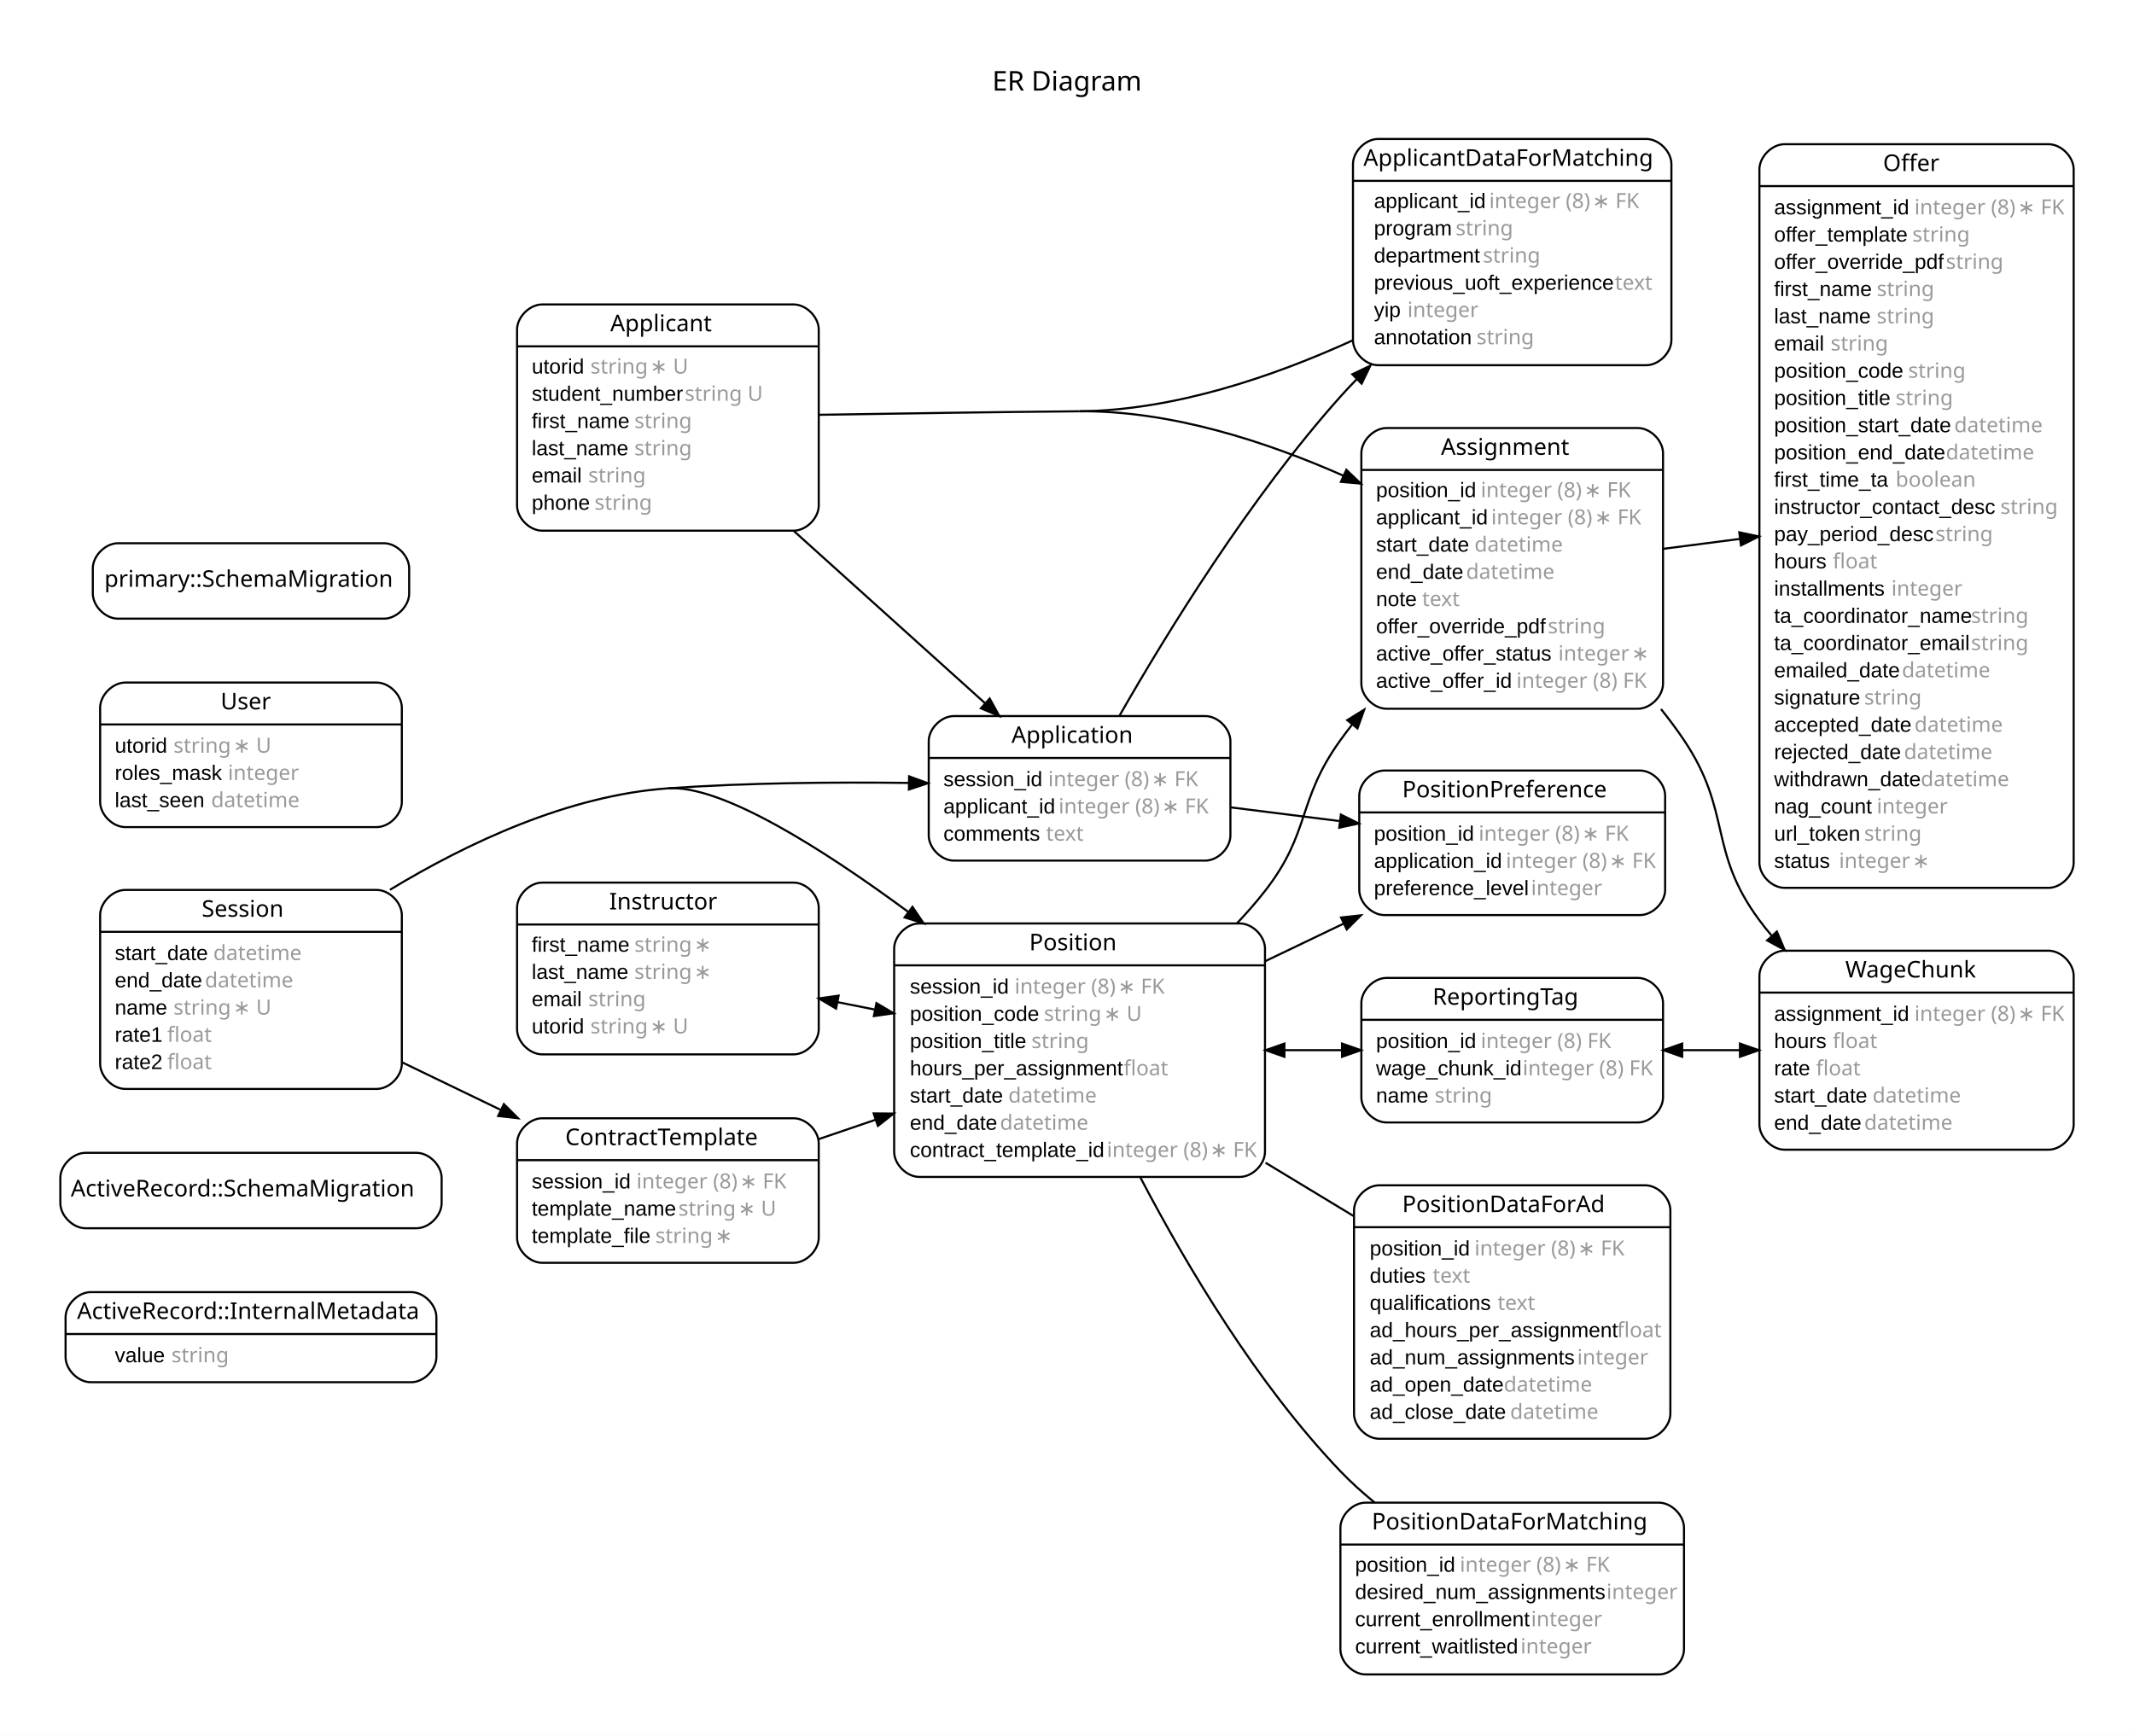
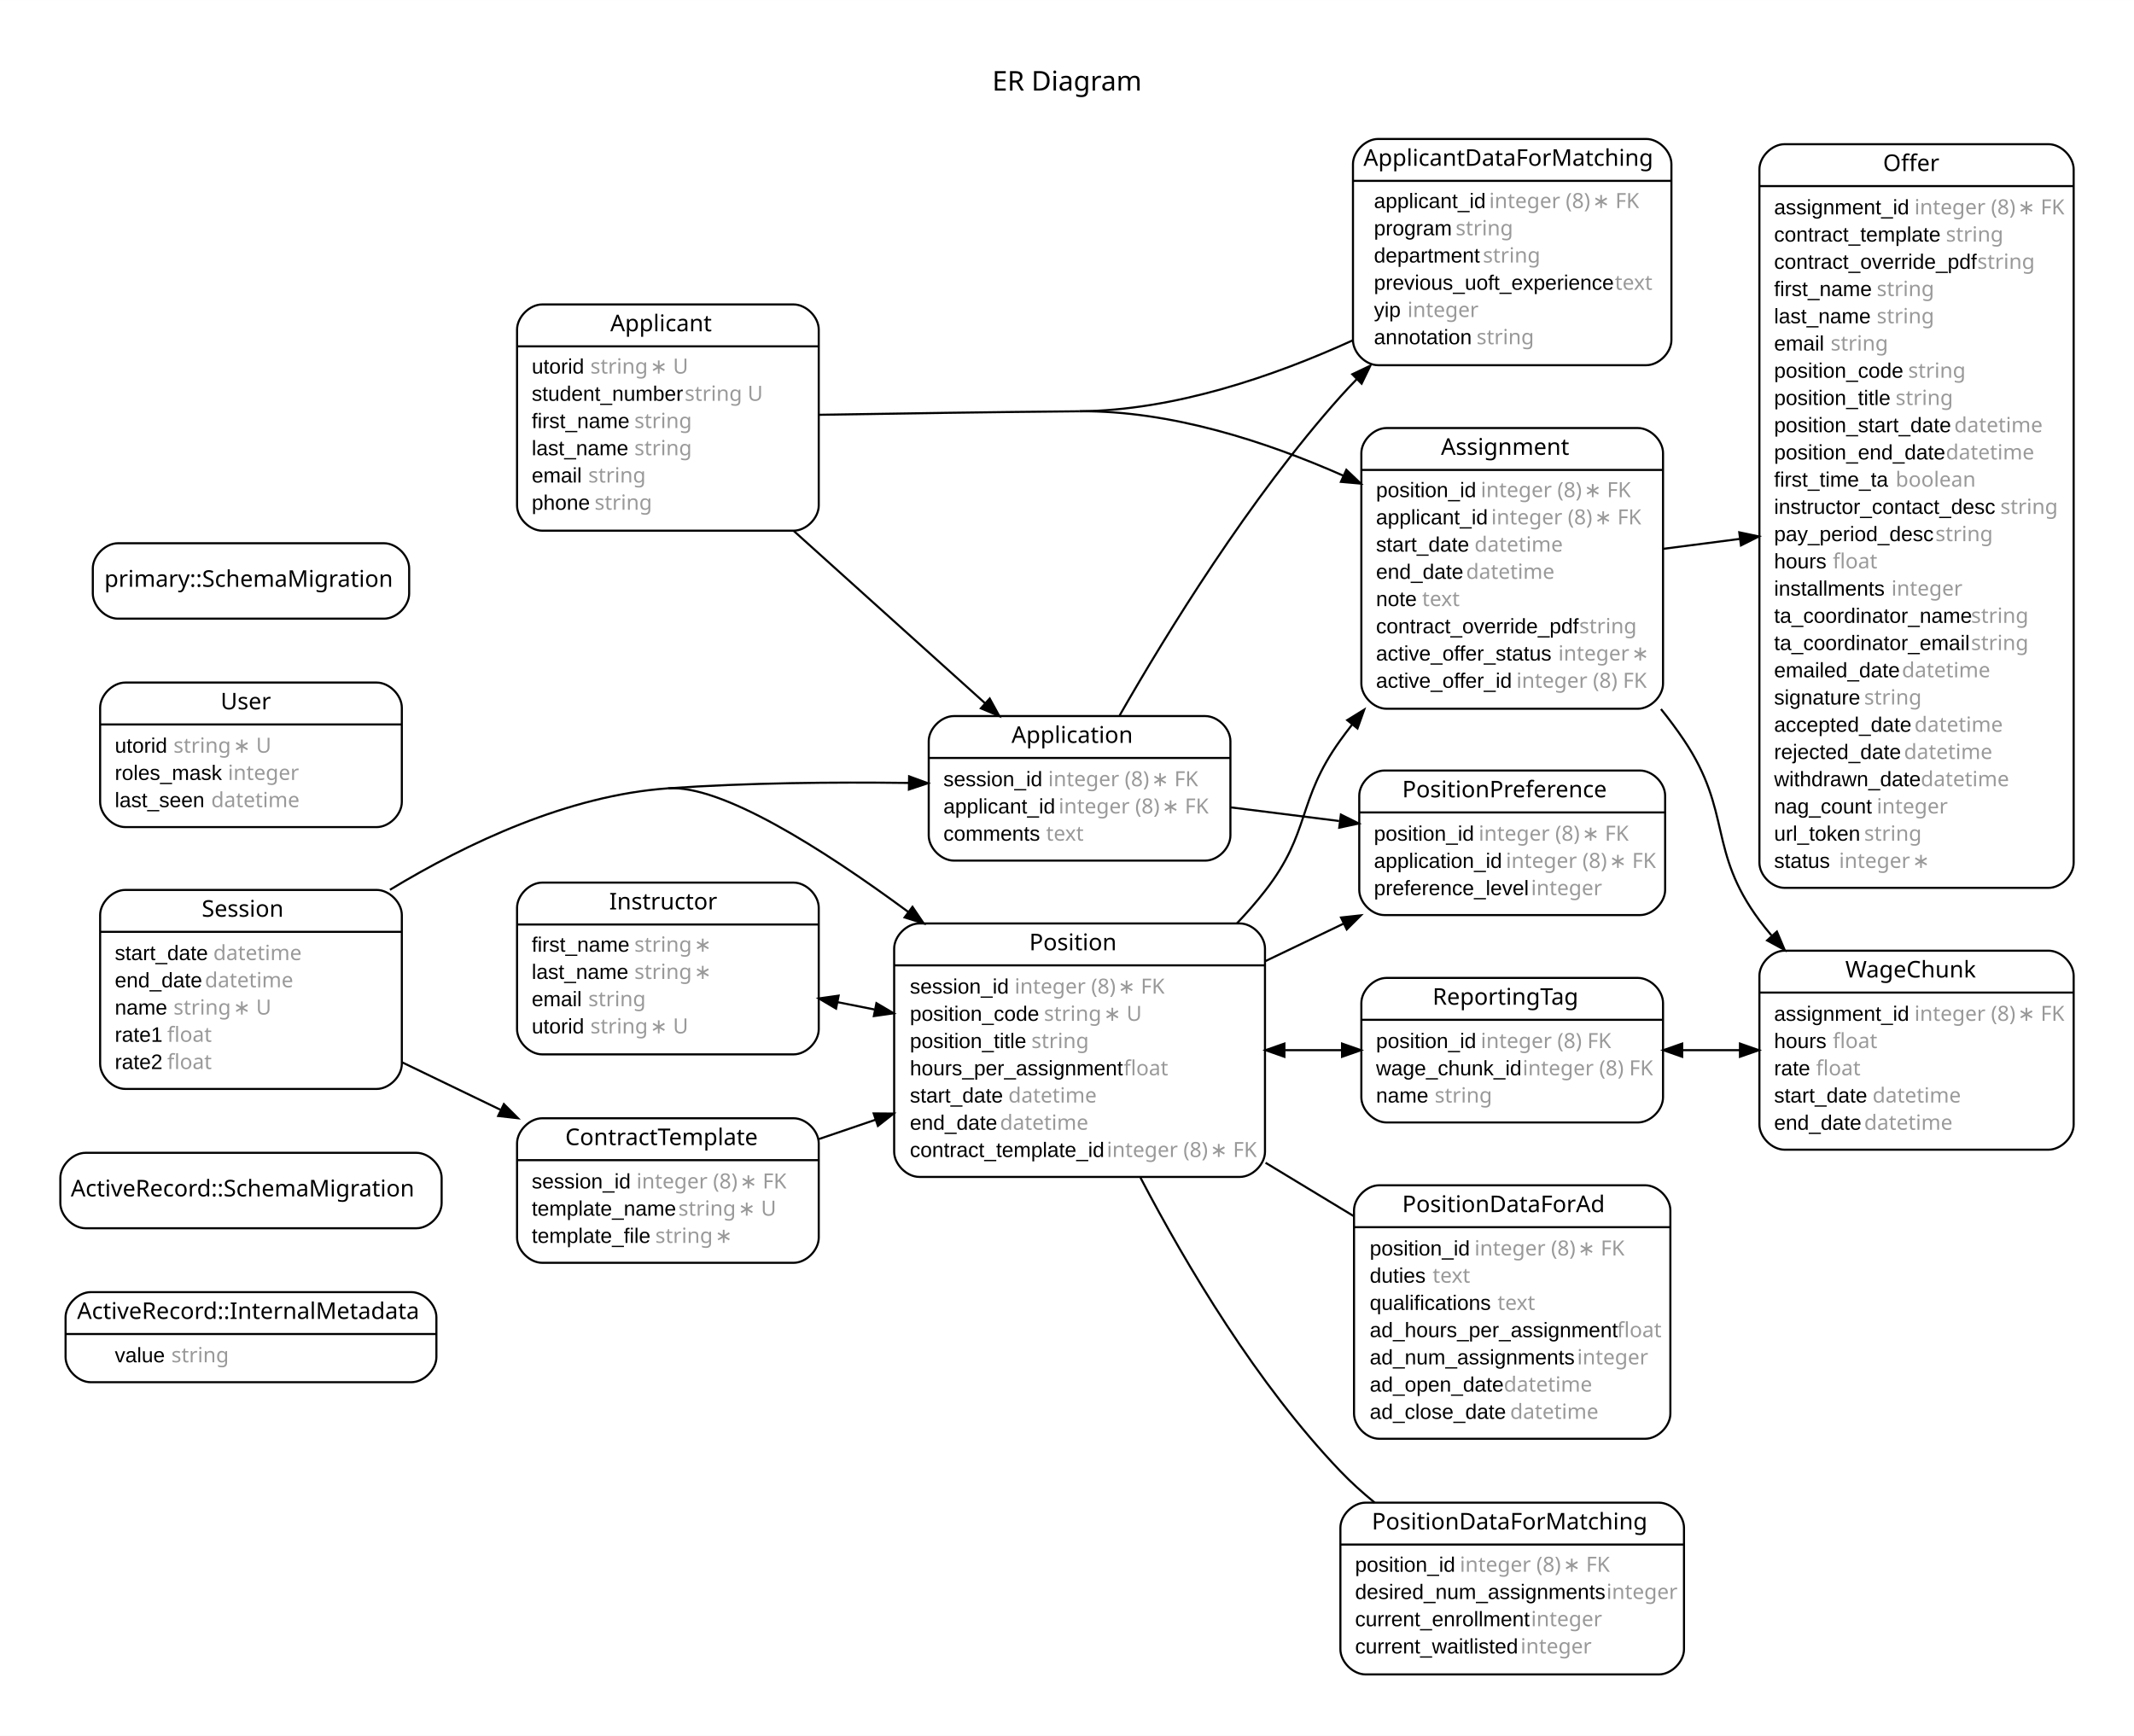
<svg xmlns="http://www.w3.org/2000/svg" width="1019pt" height="829pt" viewBox="0.00 0.00 1018.60 828.60">
  <g id="graph0" class="graph" transform="scale(1 1) rotate(0) translate(28.8 799.8)">
    <polygon fill="#ffffff" stroke="transparent" points="-28.8,28.8 -28.8,-799.8 989.8,-799.8 989.8,28.8 -28.8,28.8" />
    <text text-anchor="middle" x="480.5" y="-756.6" font-family="Arial Bold" font-size="13.00" fill="#000000">ER Diagram</text>
    <g id="node1" class="node">
      <path fill="none" stroke="#000000" d="M14.5,-140C14.5,-140 167.5,-140 167.5,-140 173.5,-140 179.5,-146 179.5,-152 179.5,-152 179.5,-171 179.5,-171 179.5,-177 173.5,-183 167.5,-183 167.5,-183 14.5,-183 14.5,-183 8.5,-183 2.5,-177 2.5,-171 2.5,-171 2.5,-152 2.5,-152 2.5,-146 8.5,-140 14.5,-140" />
      <text text-anchor="start" x="8" y="-170.2" font-family="Arial Bold" font-size="11.00" fill="#000000">ActiveRecord::InternalMetadata</text>
      <polyline fill="none" stroke="#000000" points="2.5,-163 179.5,-163 " />
      <text text-anchor="start" x="26" y="-149.5" font-family="Arial" font-size="10.00" fill="#000000">value </text>
      <text text-anchor="start" x="53" y="-149.5" font-family="Arial Italic" font-size="10.00" fill="#999999">string</text>
    </g>
    <g id="node2" class="node">
      <path fill="none" stroke="#000000" d="M12,-213.5C12,-213.5 170,-213.5 170,-213.5 176,-213.5 182,-219.5 182,-225.5 182,-225.5 182,-237.5 182,-237.5 182,-243.5 176,-249.5 170,-249.5 170,-249.5 12,-249.5 12,-249.5 6,-249.5 0,-243.5 0,-237.5 0,-237.5 0,-225.5 0,-225.5 0,-219.5 6,-213.5 12,-213.5" />
      <text text-anchor="start" x="5" y="-228.7" font-family="Arial Bold" font-size="11.00" fill="#000000">ActiveRecord::SchemaMigration</text>
    </g>
    <g id="node3" class="node">
      <path fill="none" stroke="#000000" d="M230,-546.5C230,-546.5 350,-546.5 350,-546.5 356,-546.5 362,-552.5 362,-558.5 362,-558.5 362,-642.5 362,-642.5 362,-648.5 356,-654.5 350,-654.5 350,-654.5 230,-654.5 230,-654.5 224,-654.5 218,-648.5 218,-642.5 218,-642.5 218,-558.5 218,-558.5 218,-552.5 224,-546.5 230,-546.5" />
      <text text-anchor="start" x="262.5" y="-641.7" font-family="Arial Bold" font-size="11.00" fill="#000000">Applicant</text>
      <polyline fill="none" stroke="#000000" points="218,-634.5 362,-634.5 " />
      <text text-anchor="start" x="225" y="-621.5" font-family="Arial" font-size="10.00" fill="#000000">utorid </text>
      <text text-anchor="start" x="253" y="-621.5" font-family="Arial Italic" font-size="10.00" fill="#999999">string ∗ U</text>
      <text text-anchor="start" x="225" y="-608.5" font-family="Arial" font-size="10.00" fill="#000000">student_number </text>
      <text text-anchor="start" x="298" y="-608.5" font-family="Arial Italic" font-size="10.00" fill="#999999">string U</text>
      <text text-anchor="start" x="225" y="-595.5" font-family="Arial" font-size="10.00" fill="#000000">first_name </text>
      <text text-anchor="start" x="274" y="-595.5" font-family="Arial Italic" font-size="10.00" fill="#999999">string</text>
      <text text-anchor="start" x="225" y="-582.5" font-family="Arial" font-size="10.00" fill="#000000">last_name </text>
      <text text-anchor="start" x="274" y="-582.5" font-family="Arial Italic" font-size="10.00" fill="#999999">string</text>
      <text text-anchor="start" x="225" y="-569.5" font-family="Arial" font-size="10.00" fill="#000000">email </text>
      <text text-anchor="start" x="252" y="-569.5" font-family="Arial Italic" font-size="10.00" fill="#999999">string</text>
      <text text-anchor="start" x="225" y="-556.5" font-family="Arial" font-size="10.00" fill="#000000">phone </text>
      <text text-anchor="start" x="255" y="-556.5" font-family="Arial Italic" font-size="10.00" fill="#999999">string</text>
    </g>
    <g id="node4" class="node">
      <path fill="none" stroke="#000000" d="M629,-625.5C629,-625.5 757,-625.5 757,-625.5 763,-625.5 769,-631.5 769,-637.5 769,-637.5 769,-721.5 769,-721.5 769,-727.5 763,-733.5 757,-733.5 757,-733.5 629,-733.5 629,-733.5 623,-733.5 617,-727.5 617,-721.5 617,-721.5 617,-637.5 617,-637.5 617,-631.5 623,-625.5 629,-625.5" />
      <text text-anchor="start" x="622" y="-720.7" font-family="Arial Bold" font-size="11.00" fill="#000000">ApplicantDataForMatching</text>
      <polyline fill="none" stroke="#000000" points="617,-713.5 769,-713.5 " />
      <text text-anchor="start" x="627" y="-700.5" font-family="Arial" font-size="10.00" fill="#000000">applicant_id </text>
      <text text-anchor="start" x="682" y="-700.5" font-family="Arial Italic" font-size="10.00" fill="#999999">integer (8) ∗ FK</text>
      <text text-anchor="start" x="627" y="-687.5" font-family="Arial" font-size="10.00" fill="#000000">program </text>
      <text text-anchor="start" x="666" y="-687.5" font-family="Arial Italic" font-size="10.00" fill="#999999">string</text>
      <text text-anchor="start" x="627" y="-674.5" font-family="Arial" font-size="10.00" fill="#000000">department </text>
      <text text-anchor="start" x="679" y="-674.5" font-family="Arial Italic" font-size="10.00" fill="#999999">string</text>
      <text text-anchor="start" x="627" y="-661.5" font-family="Arial" font-size="10.00" fill="#000000">previous_uoft_experience </text>
      <text text-anchor="start" x="742" y="-661.5" font-family="Arial Italic" font-size="10.00" fill="#999999">text</text>
      <text text-anchor="start" x="627" y="-648.5" font-family="Arial" font-size="10.00" fill="#000000">yip </text>
      <text text-anchor="start" x="643" y="-648.5" font-family="Arial Italic" font-size="10.00" fill="#999999">integer</text>
      <text text-anchor="start" x="627" y="-635.5" font-family="Arial" font-size="10.00" fill="#000000">annotation </text>
      <text text-anchor="start" x="676" y="-635.5" font-family="Arial Italic" font-size="10.00" fill="#999999">string</text>
    </g>
    <g id="edge10" class="edge">
      <path fill="none" stroke="#000000" d="M486.5,-603.5C531.576,-603.899 578.971,-620.077 616.971,-637.404" />
    </g>
    <g id="node5" class="node">
      <path fill="none" stroke="#000000" d="M426.5,-389C426.5,-389 546.5,-389 546.5,-389 552.5,-389 558.5,-395 558.5,-401 558.5,-401 558.5,-446 558.5,-446 558.5,-452 552.5,-458 546.5,-458 546.5,-458 426.5,-458 426.5,-458 420.5,-458 414.5,-452 414.5,-446 414.5,-446 414.5,-401 414.5,-401 414.5,-395 420.5,-389 426.5,-389" />
      <text text-anchor="start" x="454" y="-445.2" font-family="Arial Bold" font-size="11.00" fill="#000000">Application</text>
      <polyline fill="none" stroke="#000000" points="414.5,-438 558.5,-438 " />
      <text text-anchor="start" x="421.5" y="-424.5" font-family="Arial" font-size="10.00" fill="#000000">session_id </text>
      <text text-anchor="start" x="471.5" y="-424.5" font-family="Arial Italic" font-size="10.00" fill="#999999">integer (8) ∗ FK</text>
      <text text-anchor="start" x="421.5" y="-411.5" font-family="Arial" font-size="10.00" fill="#000000">applicant_id </text>
      <text text-anchor="start" x="476.5" y="-411.5" font-family="Arial Italic" font-size="10.00" fill="#999999">integer (8) ∗ FK</text>
      <text text-anchor="start" x="421.5" y="-398.5" font-family="Arial" font-size="10.00" fill="#000000">comments </text>
      <text text-anchor="start" x="470.5" y="-398.5" font-family="Arial Italic" font-size="10.00" fill="#999999">text</text>
    </g>
    <g id="edge19" class="edge">
      <path fill="none" stroke="#000000" d="M350.024,-546.432C379.47,-519.909 414.342,-488.497 441.466,-464.065" />
      <polygon fill="#000000" stroke="#000000" points="443.608,-466.375 448.187,-458.011 439.391,-461.694 443.608,-466.375" />
    </g>
    <g id="node6" class="node">
      <path fill="none" stroke="#000000" d="M633,-461.5C633,-461.5 753,-461.5 753,-461.5 759,-461.5 765,-467.5 765,-473.5 765,-473.5 765,-583.5 765,-583.5 765,-589.5 759,-595.5 753,-595.5 753,-595.5 633,-595.5 633,-595.5 627,-595.5 621,-589.5 621,-583.5 621,-583.5 621,-473.5 621,-473.5 621,-467.5 627,-461.5 633,-461.5" />
      <text text-anchor="start" x="659" y="-582.7" font-family="Arial Bold" font-size="11.00" fill="#000000">Assignment</text>
      <polyline fill="none" stroke="#000000" points="621,-575.5 765,-575.5 " />
      <text text-anchor="start" x="628" y="-562.5" font-family="Arial" font-size="10.00" fill="#000000">position_id </text>
      <text text-anchor="start" x="678" y="-562.5" font-family="Arial Italic" font-size="10.00" fill="#999999">integer (8) ∗ FK</text>
      <text text-anchor="start" x="628" y="-549.5" font-family="Arial" font-size="10.00" fill="#000000">applicant_id </text>
      <text text-anchor="start" x="683" y="-549.5" font-family="Arial Italic" font-size="10.00" fill="#999999">integer (8) ∗ FK</text>
      <text text-anchor="start" x="628" y="-536.5" font-family="Arial" font-size="10.00" fill="#000000">start_date </text>
      <text text-anchor="start" x="675" y="-536.5" font-family="Arial Italic" font-size="10.00" fill="#999999">datetime</text>
      <text text-anchor="start" x="628" y="-523.5" font-family="Arial" font-size="10.00" fill="#000000">end_date </text>
      <text text-anchor="start" x="671" y="-523.5" font-family="Arial Italic" font-size="10.00" fill="#999999">datetime</text>
      <text text-anchor="start" x="628" y="-510.5" font-family="Arial" font-size="10.00" fill="#000000">note </text>
      <text text-anchor="start" x="650" y="-510.5" font-family="Arial Italic" font-size="10.00" fill="#999999">text</text>
-       <text text-anchor="start" x="628" y="-497.5" font-family="Arial" font-size="10.00" fill="#000000">offer_override_pdf </text>
-       <text text-anchor="start" x="710" y="-497.5" font-family="Arial Italic" font-size="10.00" fill="#999999">string</text>
+       <text text-anchor="start" x="628" y="-497.5" font-family="Arial" font-size="10.00" fill="#000000">contract_override_pdf </text>
+       <text text-anchor="start" x="725" y="-497.5" font-family="Arial Italic" font-size="10.00" fill="#999999">string</text>
      <text text-anchor="start" x="628" y="-484.5" font-family="Arial" font-size="10.00" fill="#000000">active_offer_status </text>
      <text text-anchor="start" x="715" y="-484.5" font-family="Arial Italic" font-size="10.00" fill="#999999">integer ∗</text>
      <text text-anchor="start" x="628" y="-471.5" font-family="Arial" font-size="10.00" fill="#000000">active_offer_id </text>
      <text text-anchor="start" x="695" y="-471.5" font-family="Arial Italic" font-size="10.00" fill="#999999">integer (8) FK</text>
    </g>
    <g id="edge17" class="edge">
      <path fill="none" stroke="#000000" d="M362.323,-601.826C399.443,-602.45 445.389,-603.136 486.5,-603.5" />
      <path fill="none" stroke="#000000" d="M486.5,-603.5C529.76,-603.883 575.222,-589.204 612.443,-572.735" />
      <polygon fill="#000000" stroke="#000000" points="613.846,-575.558 620.743,-568.973 611.245,-569.819 613.846,-575.558" />
    </g>
    <g id="edge11" class="edge">
      <path fill="none" stroke="#000000" d="M505.644,-458.333C528.078,-497.541 567.726,-562.08 611,-610.5 613.511,-613.309 616.137,-616.106 618.846,-618.874" />
      <polygon fill="#000000" stroke="#000000" points="616.69,-621.173 625.298,-625.275 621.127,-616.7 616.69,-621.173" />
    </g>
    <g id="node13" class="node">
      <path fill="none" stroke="#000000" d="M632,-363C632,-363 754,-363 754,-363 760,-363 766,-369 766,-375 766,-375 766,-420 766,-420 766,-426 760,-432 754,-432 754,-432 632,-432 632,-432 626,-432 620,-426 620,-420 620,-420 620,-375 620,-375 620,-369 626,-363 632,-363" />
      <text text-anchor="start" x="640.5" y="-419.2" font-family="Arial Bold" font-size="11.00" fill="#000000">PositionPreference</text>
      <polyline fill="none" stroke="#000000" points="620,-412 766,-412 " />
      <text text-anchor="start" x="627" y="-398.5" font-family="Arial" font-size="10.00" fill="#000000">position_id </text>
      <text text-anchor="start" x="677" y="-398.5" font-family="Arial Italic" font-size="10.00" fill="#999999">integer (8) ∗ FK</text>
      <text text-anchor="start" x="627" y="-385.5" font-family="Arial" font-size="10.00" fill="#000000">application_id </text>
      <text text-anchor="start" x="690" y="-385.5" font-family="Arial Italic" font-size="10.00" fill="#999999">integer (8) ∗ FK</text>
      <text text-anchor="start" x="627" y="-372.5" font-family="Arial" font-size="10.00" fill="#000000">preference_level </text>
      <text text-anchor="start" x="702" y="-372.5" font-family="Arial Italic" font-size="10.00" fill="#999999">integer</text>
    </g>
    <g id="edge15" class="edge">
      <path fill="none" stroke="#000000" d="M558.724,-414.406C575.406,-412.306 593.28,-410.055 610.369,-407.904" />
      <polygon fill="#000000" stroke="#000000" points="611.233,-410.97 619.769,-406.72 610.446,-404.719 611.233,-410.97" />
    </g>
    <g id="node9" class="node">
      <path fill="none" stroke="#000000" d="M823,-376C823,-376 949,-376 949,-376 955,-376 961,-382 961,-388 961,-388 961,-719 961,-719 961,-725 955,-731 949,-731 949,-731 823,-731 823,-731 817,-731 811,-725 811,-719 811,-719 811,-388 811,-388 811,-382 817,-376 823,-376" />
      <text text-anchor="start" x="870" y="-718.2" font-family="Arial Bold" font-size="11.00" fill="#000000">Offer</text>
      <polyline fill="none" stroke="#000000" points="811,-711 961,-711 " />
      <text text-anchor="start" x="818" y="-697.5" font-family="Arial" font-size="10.00" fill="#000000">assignment_id </text>
      <text text-anchor="start" x="885" y="-697.5" font-family="Arial Italic" font-size="10.00" fill="#999999">integer (8) ∗ FK</text>
-       <text text-anchor="start" x="818" y="-684.5" font-family="Arial" font-size="10.00" fill="#000000">offer_template </text>
-       <text text-anchor="start" x="884" y="-684.5" font-family="Arial Italic" font-size="10.00" fill="#999999">string</text>
-       <text text-anchor="start" x="818" y="-671.5" font-family="Arial" font-size="10.00" fill="#000000">offer_override_pdf </text>
-       <text text-anchor="start" x="900" y="-671.5" font-family="Arial Italic" font-size="10.00" fill="#999999">string</text>
+       <text text-anchor="start" x="818" y="-684.5" font-family="Arial" font-size="10.00" fill="#000000">contract_template </text>
+       <text text-anchor="start" x="900" y="-684.5" font-family="Arial Italic" font-size="10.00" fill="#999999">string</text>
+       <text text-anchor="start" x="818" y="-671.5" font-family="Arial" font-size="10.00" fill="#000000">contract_override_pdf </text>
+       <text text-anchor="start" x="915" y="-671.5" font-family="Arial Italic" font-size="10.00" fill="#999999">string</text>
      <text text-anchor="start" x="818" y="-658.5" font-family="Arial" font-size="10.00" fill="#000000">first_name </text>
      <text text-anchor="start" x="867" y="-658.5" font-family="Arial Italic" font-size="10.00" fill="#999999">string</text>
      <text text-anchor="start" x="818" y="-645.5" font-family="Arial" font-size="10.00" fill="#000000">last_name </text>
      <text text-anchor="start" x="867" y="-645.5" font-family="Arial Italic" font-size="10.00" fill="#999999">string</text>
      <text text-anchor="start" x="818" y="-632.5" font-family="Arial" font-size="10.00" fill="#000000">email </text>
      <text text-anchor="start" x="845" y="-632.5" font-family="Arial Italic" font-size="10.00" fill="#999999">string</text>
      <text text-anchor="start" x="818" y="-619.5" font-family="Arial" font-size="10.00" fill="#000000">position_code </text>
      <text text-anchor="start" x="882" y="-619.5" font-family="Arial Italic" font-size="10.00" fill="#999999">string</text>
      <text text-anchor="start" x="818" y="-606.5" font-family="Arial" font-size="10.00" fill="#000000">position_title </text>
      <text text-anchor="start" x="876" y="-606.5" font-family="Arial Italic" font-size="10.00" fill="#999999">string</text>
      <text text-anchor="start" x="818" y="-593.5" font-family="Arial" font-size="10.00" fill="#000000">position_start_date </text>
      <text text-anchor="start" x="904" y="-593.5" font-family="Arial Italic" font-size="10.00" fill="#999999">datetime</text>
      <text text-anchor="start" x="818" y="-580.5" font-family="Arial" font-size="10.00" fill="#000000">position_end_date </text>
      <text text-anchor="start" x="900" y="-580.5" font-family="Arial Italic" font-size="10.00" fill="#999999">datetime</text>
      <text text-anchor="start" x="818" y="-567.5" font-family="Arial" font-size="10.00" fill="#000000">first_time_ta </text>
      <text text-anchor="start" x="876" y="-567.5" font-family="Arial Italic" font-size="10.00" fill="#999999">boolean</text>
      <text text-anchor="start" x="818" y="-554.5" font-family="Arial" font-size="10.00" fill="#000000">instructor_contact_desc </text>
      <text text-anchor="start" x="926" y="-554.5" font-family="Arial Italic" font-size="10.00" fill="#999999">string</text>
      <text text-anchor="start" x="818" y="-541.5" font-family="Arial" font-size="10.00" fill="#000000">pay_period_desc </text>
      <text text-anchor="start" x="895" y="-541.5" font-family="Arial Italic" font-size="10.00" fill="#999999">string</text>
      <text text-anchor="start" x="818" y="-528.5" font-family="Arial" font-size="10.00" fill="#000000">hours </text>
      <text text-anchor="start" x="846" y="-528.5" font-family="Arial Italic" font-size="10.00" fill="#999999">float</text>
      <text text-anchor="start" x="818" y="-515.5" font-family="Arial" font-size="10.00" fill="#000000">installments </text>
      <text text-anchor="start" x="874" y="-515.5" font-family="Arial Italic" font-size="10.00" fill="#999999">integer</text>
      <text text-anchor="start" x="818" y="-502.5" font-family="Arial" font-size="10.00" fill="#000000">ta_coordinator_name </text>
      <text text-anchor="start" x="912" y="-502.5" font-family="Arial Italic" font-size="10.00" fill="#999999">string</text>
      <text text-anchor="start" x="818" y="-489.5" font-family="Arial" font-size="10.00" fill="#000000">ta_coordinator_email </text>
      <text text-anchor="start" x="912" y="-489.5" font-family="Arial Italic" font-size="10.00" fill="#999999">string</text>
      <text text-anchor="start" x="818" y="-476.5" font-family="Arial" font-size="10.00" fill="#000000">emailed_date </text>
      <text text-anchor="start" x="879" y="-476.5" font-family="Arial Italic" font-size="10.00" fill="#999999">datetime</text>
      <text text-anchor="start" x="818" y="-463.5" font-family="Arial" font-size="10.00" fill="#000000">signature </text>
      <text text-anchor="start" x="861" y="-463.5" font-family="Arial Italic" font-size="10.00" fill="#999999">string</text>
      <text text-anchor="start" x="818" y="-450.5" font-family="Arial" font-size="10.00" fill="#000000">accepted_date </text>
      <text text-anchor="start" x="885" y="-450.5" font-family="Arial Italic" font-size="10.00" fill="#999999">datetime</text>
      <text text-anchor="start" x="818" y="-437.5" font-family="Arial" font-size="10.00" fill="#000000">rejected_date </text>
      <text text-anchor="start" x="880" y="-437.5" font-family="Arial Italic" font-size="10.00" fill="#999999">datetime</text>
      <text text-anchor="start" x="818" y="-424.5" font-family="Arial" font-size="10.00" fill="#000000">withdrawn_date </text>
      <text text-anchor="start" x="888" y="-424.5" font-family="Arial Italic" font-size="10.00" fill="#999999">datetime</text>
      <text text-anchor="start" x="818" y="-411.5" font-family="Arial" font-size="10.00" fill="#000000">nag_count </text>
      <text text-anchor="start" x="867" y="-411.5" font-family="Arial Italic" font-size="10.00" fill="#999999">integer</text>
      <text text-anchor="start" x="818" y="-398.5" font-family="Arial" font-size="10.00" fill="#000000">url_token </text>
      <text text-anchor="start" x="861" y="-398.5" font-family="Arial Italic" font-size="10.00" fill="#999999">string</text>
      <text text-anchor="start" x="818" y="-385.5" font-family="Arial" font-size="10.00" fill="#000000">status </text>
      <text text-anchor="start" x="849" y="-385.5" font-family="Arial Italic" font-size="10.00" fill="#999999">integer ∗</text>
    </g>
    <g id="edge12" class="edge">
      <path fill="none" stroke="#000000" d="M765.14,-537.845C777,-539.381 789.385,-540.985 801.512,-542.556" />
      <polygon fill="#000000" stroke="#000000" points="801.393,-545.717 810.723,-543.749 802.202,-539.469 801.393,-545.717" />
    </g>
    <g id="node17" class="node">
      <path fill="none" stroke="#000000" d="M823,-251C823,-251 949,-251 949,-251 955,-251 961,-257 961,-263 961,-263 961,-334 961,-334 961,-340 955,-346 949,-346 949,-346 823,-346 823,-346 817,-346 811,-340 811,-334 811,-334 811,-263 811,-263 811,-257 817,-251 823,-251" />
      <text text-anchor="start" x="852" y="-333.2" font-family="Arial Bold" font-size="11.00" fill="#000000">WageChunk</text>
      <polyline fill="none" stroke="#000000" points="811,-326 961,-326 " />
      <text text-anchor="start" x="818" y="-312.5" font-family="Arial" font-size="10.00" fill="#000000">assignment_id </text>
      <text text-anchor="start" x="885" y="-312.5" font-family="Arial Italic" font-size="10.00" fill="#999999">integer (8) ∗ FK</text>
      <text text-anchor="start" x="818" y="-299.5" font-family="Arial" font-size="10.00" fill="#000000">hours </text>
      <text text-anchor="start" x="846" y="-299.5" font-family="Arial Italic" font-size="10.00" fill="#999999">float</text>
      <text text-anchor="start" x="818" y="-286.5" font-family="Arial" font-size="10.00" fill="#000000">rate </text>
      <text text-anchor="start" x="838" y="-286.5" font-family="Arial Italic" font-size="10.00" fill="#999999">float</text>
      <text text-anchor="start" x="818" y="-273.5" font-family="Arial" font-size="10.00" fill="#000000">start_date </text>
      <text text-anchor="start" x="865" y="-273.5" font-family="Arial Italic" font-size="10.00" fill="#999999">datetime</text>
      <text text-anchor="start" x="818" y="-260.5" font-family="Arial" font-size="10.00" fill="#000000">end_date </text>
      <text text-anchor="start" x="861" y="-260.5" font-family="Arial Italic" font-size="10.00" fill="#999999">datetime</text>
    </g>
    <g id="edge16" class="edge">
      <path fill="none" stroke="#000000" d="M764.018,-461.341C767.933,-456.482 771.635,-451.516 775,-446.5 798.085,-412.09 786.314,-393.779 811,-360.5 812.812,-358.058 814.739,-355.652 816.758,-353.291" />
      <polygon fill="#000000" stroke="#000000" points="819.346,-355.126 823.06,-346.344 814.68,-350.893 819.346,-355.126" />
    </g>
    <g id="node7" class="node">
      <path fill="none" stroke="#000000" d="M230,-197C230,-197 350,-197 350,-197 356,-197 362,-203 362,-209 362,-209 362,-254 362,-254 362,-260 356,-266 350,-266 350,-266 230,-266 230,-266 224,-266 218,-260 218,-254 218,-254 218,-209 218,-209 218,-203 224,-197 230,-197" />
      <text text-anchor="start" x="241" y="-253.2" font-family="Arial Bold" font-size="11.00" fill="#000000">ContractTemplate</text>
      <polyline fill="none" stroke="#000000" points="218,-246 362,-246 " />
      <text text-anchor="start" x="225" y="-232.5" font-family="Arial" font-size="10.00" fill="#000000">session_id </text>
      <text text-anchor="start" x="275" y="-232.5" font-family="Arial Italic" font-size="10.00" fill="#999999">integer (8) ∗ FK</text>
      <text text-anchor="start" x="225" y="-219.5" font-family="Arial" font-size="10.00" fill="#000000">template_name </text>
      <text text-anchor="start" x="295" y="-219.5" font-family="Arial Italic" font-size="10.00" fill="#999999">string ∗ U</text>
      <text text-anchor="start" x="225" y="-206.5" font-family="Arial" font-size="10.00" fill="#000000">template_file </text>
      <text text-anchor="start" x="284" y="-206.5" font-family="Arial Italic" font-size="10.00" fill="#999999">string ∗</text>
    </g>
    <g id="node10" class="node">
      <path fill="none" stroke="#000000" d="M410,-238C410,-238 563,-238 563,-238 569,-238 575,-244 575,-250 575,-250 575,-347 575,-347 575,-353 569,-359 563,-359 563,-359 410,-359 410,-359 404,-359 398,-353 398,-347 398,-347 398,-250 398,-250 398,-244 404,-238 410,-238" />
      <text text-anchor="start" x="462.5" y="-346.2" font-family="Arial Bold" font-size="11.00" fill="#000000">Position</text>
      <polyline fill="none" stroke="#000000" points="398,-339 575,-339 " />
      <text text-anchor="start" x="405.5" y="-325.5" font-family="Arial" font-size="10.00" fill="#000000">session_id </text>
      <text text-anchor="start" x="455.5" y="-325.5" font-family="Arial Italic" font-size="10.00" fill="#999999">integer (8) ∗ FK</text>
      <text text-anchor="start" x="405.5" y="-312.5" font-family="Arial" font-size="10.00" fill="#000000">position_code </text>
      <text text-anchor="start" x="469.5" y="-312.5" font-family="Arial Italic" font-size="10.00" fill="#999999">string ∗ U</text>
      <text text-anchor="start" x="405.5" y="-299.5" font-family="Arial" font-size="10.00" fill="#000000">position_title </text>
      <text text-anchor="start" x="463.5" y="-299.5" font-family="Arial Italic" font-size="10.00" fill="#999999">string</text>
      <text text-anchor="start" x="405.5" y="-286.5" font-family="Arial" font-size="10.00" fill="#000000">hours_per_assignment </text>
      <text text-anchor="start" x="507.5" y="-286.5" font-family="Arial Italic" font-size="10.00" fill="#999999">float</text>
      <text text-anchor="start" x="405.5" y="-273.5" font-family="Arial" font-size="10.00" fill="#000000">start_date </text>
      <text text-anchor="start" x="452.5" y="-273.5" font-family="Arial Italic" font-size="10.00" fill="#999999">datetime</text>
      <text text-anchor="start" x="405.5" y="-260.5" font-family="Arial" font-size="10.00" fill="#000000">end_date </text>
      <text text-anchor="start" x="448.5" y="-260.5" font-family="Arial Italic" font-size="10.00" fill="#999999">datetime</text>
      <text text-anchor="start" x="405.5" y="-247.5" font-family="Arial" font-size="10.00" fill="#000000">contract_template_id </text>
      <text text-anchor="start" x="499.5" y="-247.5" font-family="Arial Italic" font-size="10.00" fill="#999999">integer (8) ∗ FK</text>
    </g>
    <g id="edge9" class="edge">
      <path fill="none" stroke="#000000" d="M362.054,-256.068C370.852,-259.068 379.953,-262.171 389.045,-265.271" />
      <polygon fill="#000000" stroke="#000000" points="388.214,-268.316 397.749,-268.239 390.247,-262.353 388.214,-268.316" />
    </g>
    <g id="node8" class="node">
      <path fill="none" stroke="#000000" d="M230,-296.5C230,-296.5 350,-296.5 350,-296.5 356,-296.5 362,-302.5 362,-308.5 362,-308.5 362,-366.5 362,-366.5 362,-372.5 356,-378.5 350,-378.5 350,-378.5 230,-378.5 230,-378.5 224,-378.5 218,-372.5 218,-366.5 218,-366.5 218,-308.5 218,-308.5 218,-302.5 224,-296.5 230,-296.5" />
      <text text-anchor="start" x="262" y="-365.7" font-family="Arial Bold" font-size="11.00" fill="#000000">Instructor</text>
      <polyline fill="none" stroke="#000000" points="218,-358.5 362,-358.5 " />
      <text text-anchor="start" x="225" y="-345.5" font-family="Arial" font-size="10.00" fill="#000000">first_name </text>
      <text text-anchor="start" x="274" y="-345.5" font-family="Arial Italic" font-size="10.00" fill="#999999">string ∗</text>
      <text text-anchor="start" x="225" y="-332.5" font-family="Arial" font-size="10.00" fill="#000000">last_name </text>
      <text text-anchor="start" x="274" y="-332.5" font-family="Arial Italic" font-size="10.00" fill="#999999">string ∗</text>
      <text text-anchor="start" x="225" y="-319.5" font-family="Arial" font-size="10.00" fill="#000000">email </text>
      <text text-anchor="start" x="252" y="-319.5" font-family="Arial Italic" font-size="10.00" fill="#999999">string</text>
      <text text-anchor="start" x="225" y="-306.5" font-family="Arial" font-size="10.00" fill="#000000">utorid </text>
      <text text-anchor="start" x="253" y="-306.5" font-family="Arial Italic" font-size="10.00" fill="#999999">string ∗ U</text>
    </g>
    <g id="edge1" class="edge">
      <path fill="none" stroke="#000000" d="M371.126,-321.399C376.89,-320.255 382.736,-319.094 388.579,-317.935" />
      <polygon fill="#000000" stroke="#000000" points="370.268,-318.357 362.054,-323.199 371.495,-324.537 370.268,-318.357" />
      <polygon fill="#000000" stroke="#000000" points="389.534,-320.957 397.749,-316.115 388.308,-314.777 389.534,-320.957" />
    </g>
    <g id="edge3" class="edge">
      <path fill="none" stroke="#000000" d="M561.61,-359.041C566.368,-364.056 570.889,-369.23 575,-374.5 597.005,-402.71 590.081,-417.476 611,-446.5 612.766,-448.95 614.606,-451.394 616.506,-453.825" />
      <polygon fill="#000000" stroke="#000000" points="614.26,-456.057 622.371,-461.07 619.157,-452.093 614.26,-456.057" />
    </g>
    <g id="node11" class="node">
      <path fill="none" stroke="#000000" d="M629.5,-113C629.5,-113 756.5,-113 756.5,-113 762.5,-113 768.5,-119 768.5,-125 768.5,-125 768.5,-222 768.5,-222 768.5,-228 762.5,-234 756.5,-234 756.5,-234 629.5,-234 629.5,-234 623.5,-234 617.5,-228 617.5,-222 617.5,-222 617.5,-125 617.5,-125 617.5,-119 623.5,-113 629.5,-113" />
      <text text-anchor="start" x="640.5" y="-221.2" font-family="Arial Bold" font-size="11.00" fill="#000000">PositionDataForAd</text>
      <polyline fill="none" stroke="#000000" points="617.5,-214 768.5,-214 " />
      <text text-anchor="start" x="625" y="-200.5" font-family="Arial" font-size="10.00" fill="#000000">position_id </text>
      <text text-anchor="start" x="675" y="-200.5" font-family="Arial Italic" font-size="10.00" fill="#999999">integer (8) ∗ FK</text>
      <text text-anchor="start" x="625" y="-187.5" font-family="Arial" font-size="10.00" fill="#000000">duties </text>
      <text text-anchor="start" x="655" y="-187.5" font-family="Arial Italic" font-size="10.00" fill="#999999">text</text>
      <text text-anchor="start" x="625" y="-174.5" font-family="Arial" font-size="10.00" fill="#000000">qualifications </text>
      <text text-anchor="start" x="686" y="-174.5" font-family="Arial Italic" font-size="10.00" fill="#999999">text</text>
      <text text-anchor="start" x="625" y="-161.5" font-family="Arial" font-size="10.00" fill="#000000">ad_hours_per_assignment </text>
      <text text-anchor="start" x="743" y="-161.5" font-family="Arial Italic" font-size="10.00" fill="#999999">float</text>
      <text text-anchor="start" x="625" y="-148.5" font-family="Arial" font-size="10.00" fill="#000000">ad_num_assignments </text>
      <text text-anchor="start" x="724" y="-148.5" font-family="Arial Italic" font-size="10.00" fill="#999999">integer</text>
      <text text-anchor="start" x="625" y="-135.5" font-family="Arial" font-size="10.00" fill="#000000">ad_open_date </text>
      <text text-anchor="start" x="689" y="-135.5" font-family="Arial Italic" font-size="10.00" fill="#999999">datetime</text>
      <text text-anchor="start" x="625" y="-122.5" font-family="Arial" font-size="10.00" fill="#000000">ad_close_date </text>
      <text text-anchor="start" x="692" y="-122.5" font-family="Arial Italic" font-size="10.00" fill="#999999">datetime</text>
    </g>
    <g id="edge6" class="edge">
      <path fill="none" stroke="#000000" d="M575.273,-244.763C589.265,-236.293 603.619,-227.605 617.28,-219.336" />
    </g>
    <g id="node12" class="node">
      <path fill="none" stroke="#000000" d="M623,-.5C623,-.5 763,-.5 763,-.5 769,-.5 775,-6.5 775,-12.5 775,-12.5 775,-70.5 775,-70.5 775,-76.5 769,-82.5 763,-82.5 763,-82.5 623,-82.5 623,-82.5 617,-82.5 611,-76.5 611,-70.5 611,-70.5 611,-12.5 611,-12.5 611,-6.5 617,-.5 623,-.5" />
      <text text-anchor="start" x="626" y="-69.7" font-family="Arial Bold" font-size="11.00" fill="#000000">PositionDataForMatching</text>
      <polyline fill="none" stroke="#000000" points="611,-62.5 775,-62.5 " />
      <text text-anchor="start" x="618" y="-49.5" font-family="Arial" font-size="10.00" fill="#000000">position_id </text>
      <text text-anchor="start" x="668" y="-49.5" font-family="Arial Italic" font-size="10.00" fill="#999999">integer (8) ∗ FK</text>
      <text text-anchor="start" x="618" y="-36.5" font-family="Arial" font-size="10.00" fill="#000000">desired_num_assignments </text>
      <text text-anchor="start" x="738" y="-36.5" font-family="Arial Italic" font-size="10.00" fill="#999999">integer</text>
      <text text-anchor="start" x="618" y="-23.5" font-family="Arial" font-size="10.00" fill="#000000">current_enrollment </text>
      <text text-anchor="start" x="702" y="-23.5" font-family="Arial Italic" font-size="10.00" fill="#999999">integer</text>
      <text text-anchor="start" x="618" y="-10.5" font-family="Arial" font-size="10.00" fill="#000000">current_waitlisted </text>
      <text text-anchor="start" x="697" y="-10.5" font-family="Arial Italic" font-size="10.00" fill="#999999">integer</text>
    </g>
    <g id="edge7" class="edge">
      <path fill="none" stroke="#000000" d="M515.556,-237.673C537.77,-195.251 571.281,-139.031 611,-97.5 616.004,-92.267 621.574,-87.244 627.388,-82.503" />
    </g>
    <g id="edge4" class="edge">
      <path fill="none" stroke="#000000" d="M575.273,-341.06C587.619,-346.978 600.246,-353.032 612.43,-358.873" />
      <polygon fill="#000000" stroke="#000000" points="611.308,-361.829 620.785,-362.879 614.032,-356.148 611.308,-361.829" />
    </g>
    <g id="node14" class="node">
      <path fill="none" stroke="#000000" d="M633,-264C633,-264 753,-264 753,-264 759,-264 765,-270 765,-276 765,-276 765,-321 765,-321 765,-327 759,-333 753,-333 753,-333 633,-333 633,-333 627,-333 621,-327 621,-321 621,-321 621,-276 621,-276 621,-270 627,-264 633,-264" />
      <text text-anchor="start" x="655" y="-320.2" font-family="Arial Bold" font-size="11.00" fill="#000000">ReportingTag</text>
      <polyline fill="none" stroke="#000000" points="621,-313 765,-313 " />
      <text text-anchor="start" x="628" y="-299.5" font-family="Arial" font-size="10.00" fill="#000000">position_id </text>
      <text text-anchor="start" x="678" y="-299.5" font-family="Arial Italic" font-size="10.00" fill="#999999">integer (8) FK</text>
      <text text-anchor="start" x="628" y="-286.5" font-family="Arial" font-size="10.00" fill="#000000">wage_chunk_id </text>
      <text text-anchor="start" x="698" y="-286.5" font-family="Arial Italic" font-size="10.00" fill="#999999">integer (8) FK</text>
      <text text-anchor="start" x="628" y="-273.5" font-family="Arial" font-size="10.00" fill="#000000">name </text>
      <text text-anchor="start" x="656" y="-273.5" font-family="Arial Italic" font-size="10.00" fill="#999999">string</text>
    </g>
    <g id="edge2" class="edge">
      <path fill="none" stroke="#000000" d="M584.574,-298.5C593.63,-298.5 602.739,-298.5 611.622,-298.5" />
      <polygon fill="#000000" stroke="#000000" points="584.273,-295.35 575.273,-298.5 584.273,-301.65 584.273,-295.35" />
      <polygon fill="#000000" stroke="#000000" points="611.785,-301.65 620.785,-298.5 611.785,-295.35 611.785,-301.65" />
    </g>
    <g id="edge18" class="edge">
      <path fill="none" stroke="#000000" d="M774.299,-298.5C783.356,-298.5 792.597,-298.5 801.691,-298.5" />
      <polygon fill="#000000" stroke="#000000" points="774.141,-295.35 765.14,-298.5 774.14,-301.65 774.141,-295.35" />
      <polygon fill="#000000" stroke="#000000" points="801.723,-301.65 810.723,-298.5 801.723,-295.35 801.723,-301.65" />
    </g>
    <g id="node15" class="node">
      <path fill="none" stroke="#000000" d="M31,-280C31,-280 151,-280 151,-280 157,-280 163,-286 163,-292 163,-292 163,-363 163,-363 163,-369 157,-375 151,-375 151,-375 31,-375 31,-375 25,-375 19,-369 19,-363 19,-363 19,-292 19,-292 19,-286 25,-280 31,-280" />
      <text text-anchor="start" x="67.5" y="-362.2" font-family="Arial Bold" font-size="11.00" fill="#000000">Session</text>
      <polyline fill="none" stroke="#000000" points="19,-355 163,-355 " />
      <text text-anchor="start" x="26" y="-341.5" font-family="Arial" font-size="10.00" fill="#000000">start_date </text>
      <text text-anchor="start" x="73" y="-341.5" font-family="Arial Italic" font-size="10.00" fill="#999999">datetime</text>
      <text text-anchor="start" x="26" y="-328.5" font-family="Arial" font-size="10.00" fill="#000000">end_date </text>
      <text text-anchor="start" x="69" y="-328.5" font-family="Arial Italic" font-size="10.00" fill="#999999">datetime</text>
      <text text-anchor="start" x="26" y="-315.5" font-family="Arial" font-size="10.00" fill="#000000">name </text>
      <text text-anchor="start" x="54" y="-315.5" font-family="Arial Italic" font-size="10.00" fill="#999999">string ∗ U</text>
      <text text-anchor="start" x="26" y="-302.5" font-family="Arial" font-size="10.00" fill="#000000">rate1 </text>
      <text text-anchor="start" x="51" y="-302.5" font-family="Arial Italic" font-size="10.00" fill="#999999">float</text>
      <text text-anchor="start" x="26" y="-289.5" font-family="Arial" font-size="10.00" fill="#000000">rate2 </text>
      <text text-anchor="start" x="51" y="-289.5" font-family="Arial Italic" font-size="10.00" fill="#999999">float</text>
    </g>
    <g id="edge13" class="edge">
      <path fill="none" stroke="#000000" d="M290,-423.5C327.642,-426.168 369.441,-426.531 404.777,-426.082" />
      <polygon fill="#000000" stroke="#000000" points="405.136,-429.227 414.088,-425.943 405.042,-422.927 405.136,-429.227" />
    </g>
    <g id="edge14" class="edge">
      <path fill="none" stroke="#000000" d="M163.125,-292.706C178.329,-285.372 194.458,-277.591 209.933,-270.125" />
      <polygon fill="#000000" stroke="#000000" points="211.717,-272.762 218.454,-266.015 208.979,-267.088 211.717,-272.762" />
    </g>
    <g id="edge8" class="edge">
      <path fill="none" stroke="#000000" d="M157.32,-375.067C194.382,-397.508 242.554,-420.137 290,-423.5" />
      <path fill="none" stroke="#000000" d="M290,-423.5C315.258,-425.29 362.84,-395.405 404.854,-364.412" />
      <polygon fill="#000000" stroke="#000000" points="406.747,-366.93 412.084,-359.028 402.984,-361.877 406.747,-366.93" />
    </g>
    <g id="node16" class="node">
      <path fill="none" stroke="#000000" d="M31,-405C31,-405 151,-405 151,-405 157,-405 163,-411 163,-417 163,-417 163,-462 163,-462 163,-468 157,-474 151,-474 151,-474 31,-474 31,-474 25,-474 19,-468 19,-462 19,-462 19,-417 19,-417 19,-411 25,-405 31,-405" />
      <text text-anchor="start" x="76.5" y="-461.2" font-family="Arial Bold" font-size="11.00" fill="#000000">User</text>
      <polyline fill="none" stroke="#000000" points="19,-454 163,-454 " />
      <text text-anchor="start" x="26" y="-440.5" font-family="Arial" font-size="10.00" fill="#000000">utorid </text>
      <text text-anchor="start" x="54" y="-440.5" font-family="Arial Italic" font-size="10.00" fill="#999999">string ∗ U</text>
      <text text-anchor="start" x="26" y="-427.5" font-family="Arial" font-size="10.00" fill="#000000">roles_mask </text>
      <text text-anchor="start" x="80" y="-427.5" font-family="Arial Italic" font-size="10.00" fill="#999999">integer</text>
      <text text-anchor="start" x="26" y="-414.5" font-family="Arial" font-size="10.00" fill="#000000">last_seen </text>
      <text text-anchor="start" x="72" y="-414.5" font-family="Arial Italic" font-size="10.00" fill="#999999">datetime</text>
    </g>
    <g id="node18" class="node">
      <path fill="none" stroke="#000000" d="M27.5,-504.5C27.5,-504.5 154.5,-504.5 154.5,-504.5 160.5,-504.5 166.5,-510.5 166.5,-516.5 166.5,-516.5 166.5,-528.5 166.5,-528.5 166.5,-534.5 160.5,-540.5 154.5,-540.5 154.5,-540.5 27.5,-540.5 27.5,-540.5 21.5,-540.5 15.5,-534.5 15.5,-528.5 15.5,-528.5 15.5,-516.5 15.5,-516.5 15.5,-510.5 21.5,-504.5 27.5,-504.5" />
      <text text-anchor="start" x="21" y="-519.7" font-family="Arial Bold" font-size="11.00" fill="#000000">primary::SchemaMigration</text>
    </g>
  </g>
</svg>
